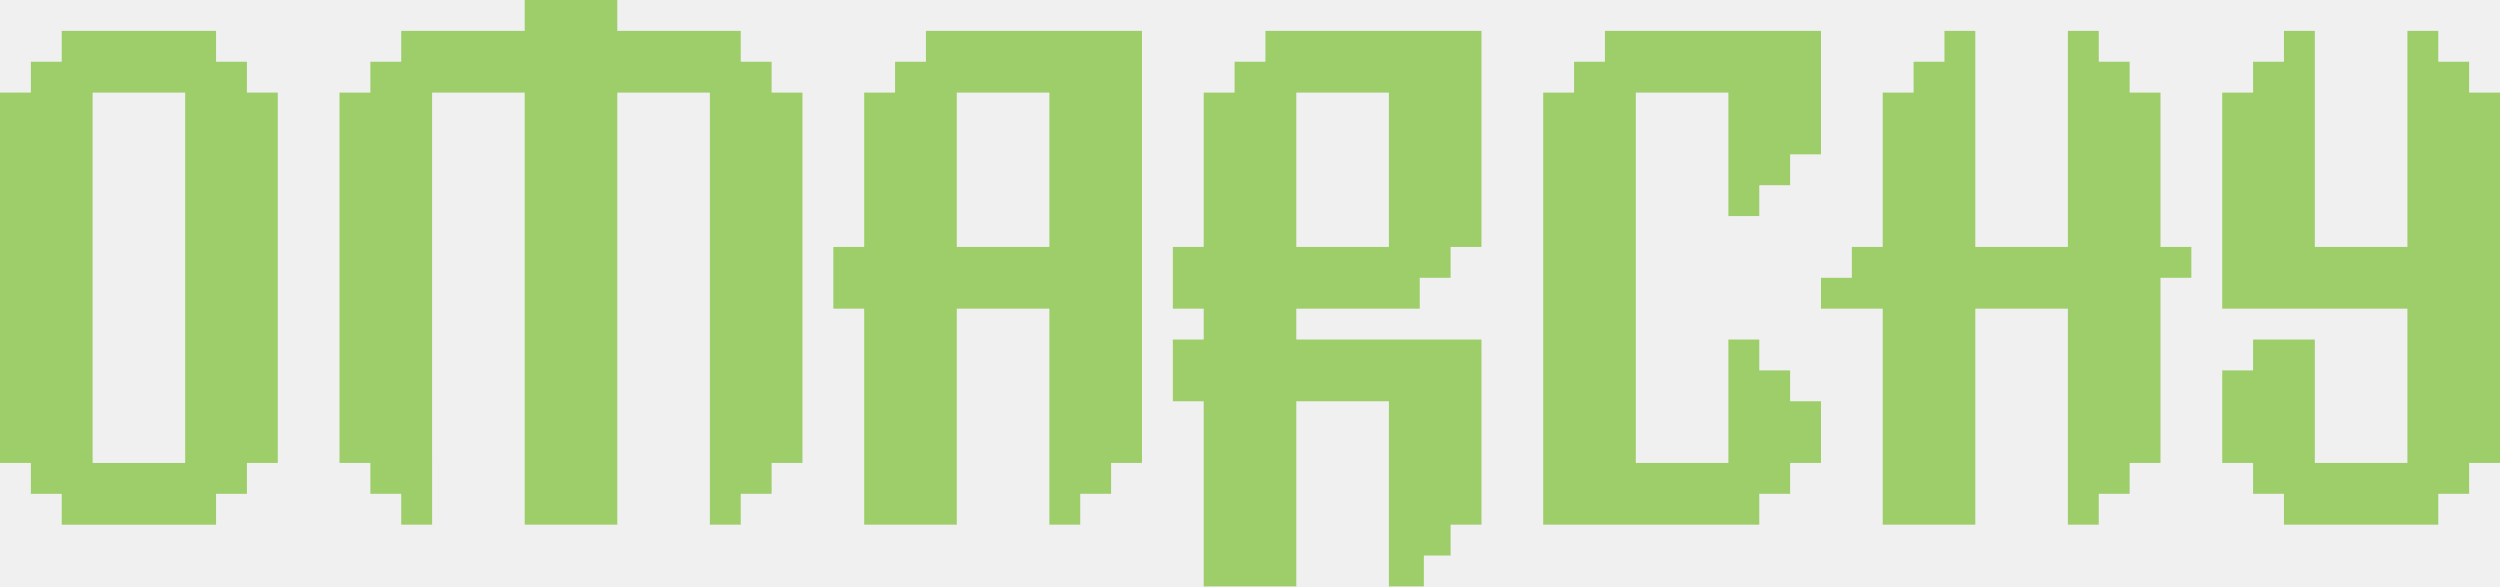
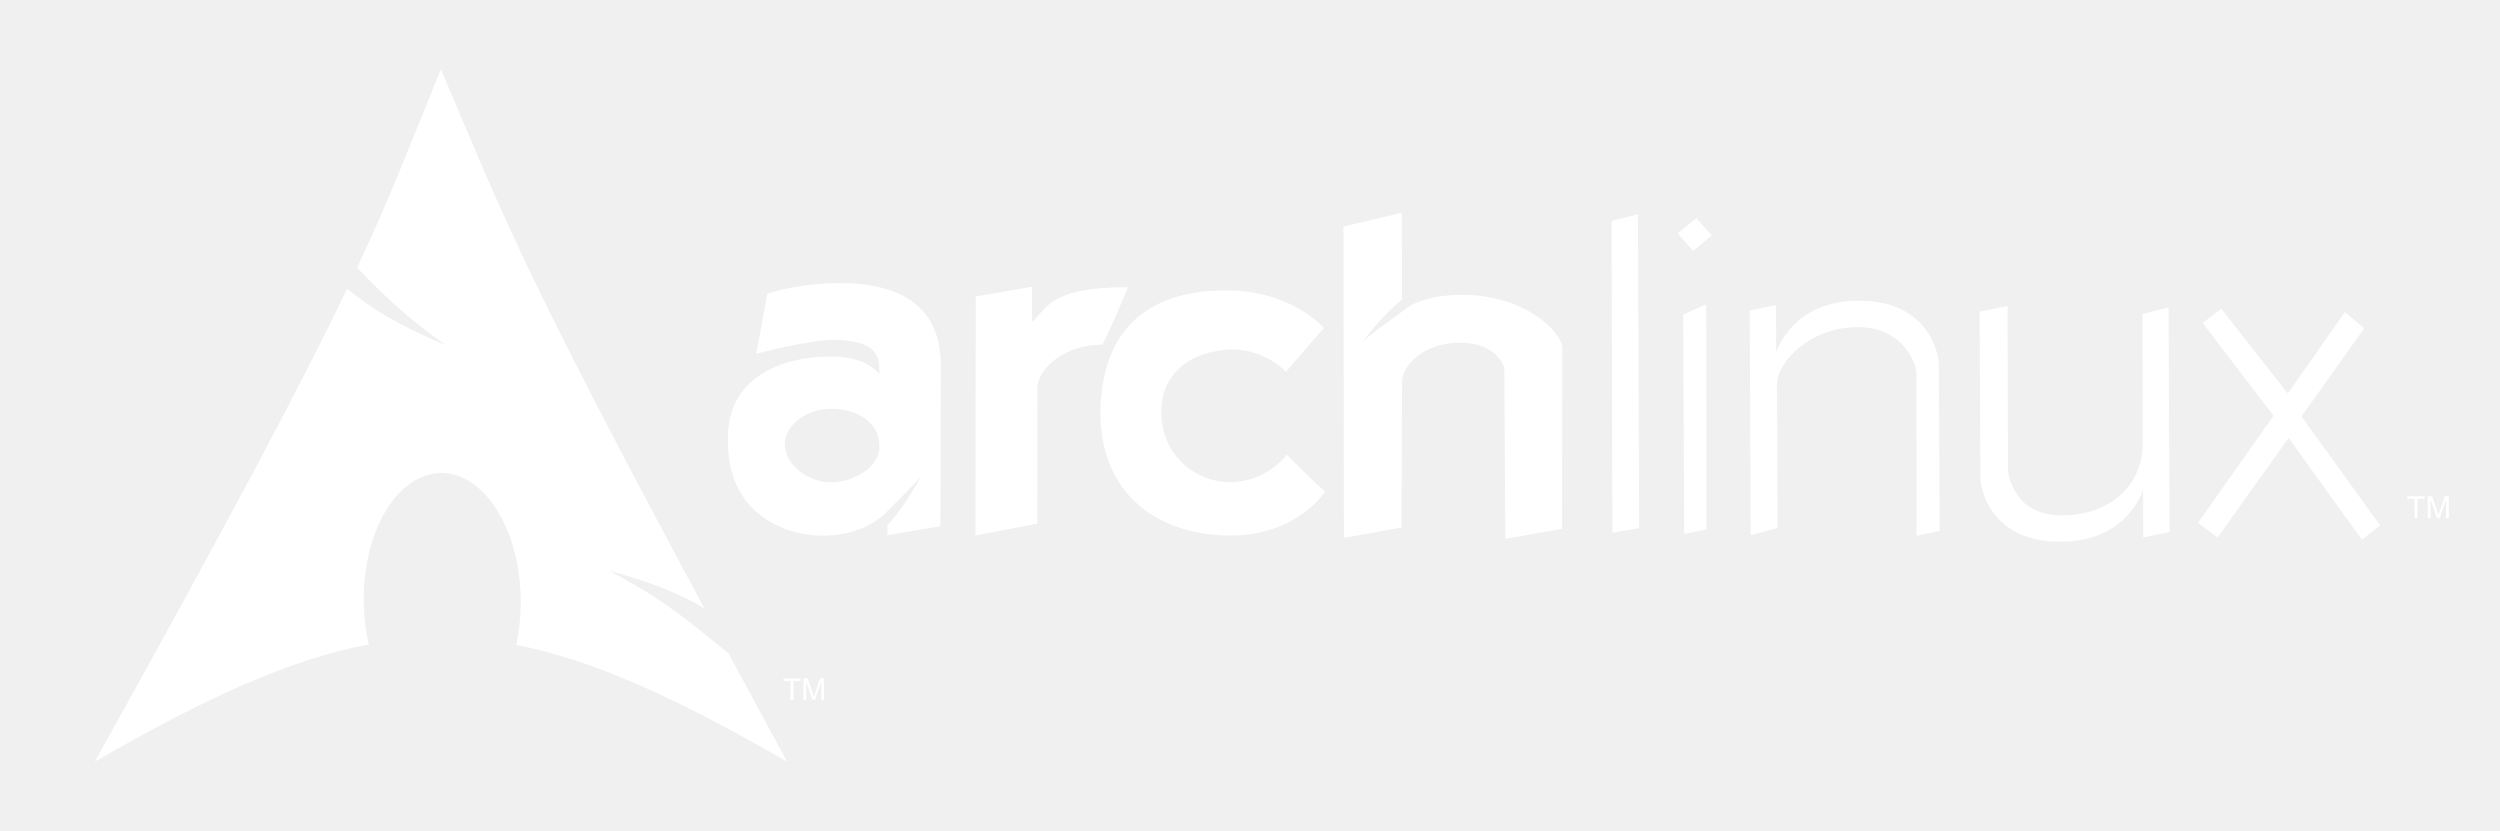
- <svg xmlns="http://www.w3.org/2000/svg" fill="none" height="285" viewBox="0 0 1215 285" width="1215">
-   <g fill="#9ece6a">
-     <path clip-rule="evenodd" d="m720 120h-15v15h-14.998v14.999l-60.002.001v15.002l90-.002v.002h.002l-.002 89.998h-15v15h-13v15h-17v-89.998h-45v90l-45-.002v-89.998h-14.998v-30h14.998v-15.002h-14.998v-30.001h14.998v-75h15v-14.997h15v-15.002h105.002zm-90-.001h45v-74.997h-45z" fill-rule="evenodd" />
-     <path clip-rule="evenodd" d="m105 30.002h15v14.997h15v180.001h-15v15h-15v15.002h-75v-15.002h-15v-15h-15v-180.001h15v-14.997h15v-15.002h75zm-60 194.998h45v-179.998h-45z" fill-rule="evenodd" />
-     <path d="m300 15h60v15h15v14.999h15v180.001h-15v15h-15v15h-15l-.004-209.998h-44.994v-.002h-.002v210.002h-45v-210h-44.998v179.997h-.002v30.003h-15v-15.002h-15v-15h-14.998v-180.001h14.998v-14.999h15v-15h60v-15h45z" />
-     <path clip-rule="evenodd" d="m555 225h-15v15h-15v15h-15v-105.001l-44.998.001v105.002h-45.002v-105.002h-15v-30.001h15v-75h15.002v-14.997h15v-15.002h105zm-89.998-105.001h44.998v-74.997h-44.998z" fill-rule="evenodd" />
-     <path d="m885 75h-15v15h-15v15h-15v-59.998h-45v179.998h45v-59.998h15v14.997h15v15.001h15v30h-15v15h-15v15.002l-105-.002v-210.001h14.998v-14.997h15.002v-15.002h105z" />
-     <path d="m960 119.999h45v-104.999h15v15h15v14.999h15v75.001h15v15h-15v90h-15v15h-15v15h-15v-105h-45v105.002l-45-.002v-105h-30v-15h15v-15.001h15v-75h15v-14.997h15v-15.002h15z" />
-     <path d="m1125 119.999h45v-104.999h15v15h15v15h15v180h-15v15h-15v15.002l-75-.002v-15h-15v-15h-15v-45.001h15v-14.997-.002h30v60h45v-75h-90v-105.001h15v-14.997h15v-15.002h15z" />
+ <svg xmlns="http://www.w3.org/2000/svg" xmlns:xlink="http://www.w3.org/1999/xlink" version="1.0" width="600" height="199.417" id="svg2424">
+   <defs id="defs2426">
+     <linearGradient x1="112.499" y1="6.137" x2="112.499" y2="129.347" id="path1082_2_" gradientUnits="userSpaceOnUse" gradientTransform="translate(287,-83)">
+       <stop id="stop193" style="stop-color:#ffffff;stop-opacity:0" offset="0" />
+       <stop id="stop195" style="stop-color:#ffffff;stop-opacity:0.275" offset="1" />
+       <midPointStop offset="0" style="stop-color:#FFFFFF" id="midPointStop197" />
+       <midPointStop offset="0.5" style="stop-color:#FFFFFF" id="midPointStop199" />
+       <midPointStop offset="1" style="stop-color:#000000" id="midPointStop201" />
+     </linearGradient>
+     <linearGradient x1="541.335" y1="104.507" x2="606.912" y2="303.14" id="linearGradient2544" xlink:href="#path1082_2_" gradientUnits="userSpaceOnUse" gradientTransform="matrix(-0.3937741,0,0,0.393752,357.5197,122.0015)" />
+     <linearGradient id="linearGradient3388">
+       <stop id="stop3390" style="stop-color:#000000;stop-opacity:0" offset="0" />
+       <stop id="stop3392" style="stop-color:#000000;stop-opacity:0.371" offset="1" />
+     </linearGradient>
+     <linearGradient x1="490.723" y1="237.724" x2="490.723" y2="183.964" id="linearGradient4416" xlink:href="#linearGradient3388" gradientUnits="userSpaceOnUse" gradientTransform="matrix(0.749107,0,0,0.749107,-35.45986,91.44108)" />
+   </defs>
+   <g transform="translate(-34.77731,-129.8024)" id="layer1">
+     <g transform="matrix(0.8746356,0,0,0.8746356,14.73052,23.40895)" id="g2424" style="fill:#1a1a1a">
+       <g transform="matrix(0.6378586,0,0,0.6378586,36.48649,2.17139)" id="g2809" style="fill:#ffffff;fill-opacity:1">
+         <path d="m 339.969,309.094 c -14.471,-0.024 -26.481,2.944 -31.125,4.562 l -4.781,25.812 c -0.012,0.095 23.795,-6.349 34.281,-5.969 17.362,0.624 18.959,6.635 18.656,14.75 0.296,0.475 -4.479,-7.332 -19.5,-7.594 -18.95,-0.327 -45.693,6.709 -45.656,35.312 -0.511,32.174 24.034,41.639 40.75,41.812 15.028,-0.274 22.078,-5.691 25.938,-8.594 5.071,-5.302 10.873,-10.634 16.406,-17.031 -5.236,9.513 -9.775,16.09 -14.5,21.125 l 0,4.25 22.844,-3.844 0.156,-62.094 c -0.231,-8.788 5.041,-42.418 -43.469,-42.5 z m -3.281,54.062 c 9.469,0.13 20.328,4.797 20.344,16.031 0.049,10.218 -12.8,15.712 -21.156,15.625 -8.36,-0.087 -19.451,-6.57 -19.5,-16.531 0.16,-8.904 10.46,-15.354 20.312,-15.125 z" id="path2284" style="fill:#ffffff;fill-opacity:1;fill-rule:evenodd;stroke:none" />
+         <path d="m 398.501,314.831 -0.155,102.827 26.612,-5.127 0.045,-58.302 c 0.006,-8.681 12.406,-18.825 27.963,-18.663 3.302,-5.974 9.509,-21.242 11.021,-24.715 -34.756,-0.083 -35.199,9.99 -41.244,14.945 -0.063,-9.453 -0.021,-15.127 -0.021,-15.127 l -24.22,4.162 z" id="path2286" style="fill:#ffffff;fill-opacity:1;fill-rule:evenodd;stroke:none" />
+         <path d="m 548.269,328.331 c -0.257,-0.121 -13.879,-15.934 -41.266,-16.059 -25.652,-0.426 -54.426,9.519 -54.886,52.533 0.225,37.819 27.64,52.598 55.031,52.886 29.313,0.305 40.977,-18.329 41.676,-18.791 -3.498,-3.032 -16.598,-16.013 -16.598,-16.013 0,0 -8.182,11.651 -24.058,11.799 -15.879,0.151 -29.682,-12.273 -29.878,-29.609 -0.203,-17.336 12.689,-26.728 29.997,-27.487 14.985,-0.003 23.63,9.673 23.63,9.673 l 16.352,-18.932 z" id="path2288" style="fill:#ffffff;fill-opacity:1;fill-rule:evenodd;stroke:none" />
+         <path d="m 581.812,278.844 -25.125,5.906 0.188,133.938 24.75,-4.469 0.281,-63.031 c 0.053,-6.609 9.561,-16.759 25.438,-16.438 15.18,0.158 18.572,10.118 18.531,11.375 l 0.438,72.969 24.406,-4.312 0.094,-77.375 c 0.161,-7.445 -16.308,-23.17 -42.781,-23.281 -12.581,0.02 -19.548,2.868 -23.094,4.969 -6.067,4.686 -13,9.175 -19.812,14.906 6.298,-8.091 11.586,-13.685 16.75,-17.844 l -0.062,-37.312 z" id="path2290" style="fill:#ffffff;fill-opacity:1;fill-rule:evenodd;stroke:none" />
+       </g>
+       <g transform="matrix(0.9443373,0,0.01336345,0.9443373,78.34566,-412.4888)" id="g5326" style="fill:#ffffff;fill-opacity:1;stroke:none">
+         <path d="m 400.676,629.796 7.682,-1.916 -0.929,91.208 -7.796,1.324 1.043,-90.616 z" id="path2292" style="fill:#ffffff;fill-opacity:1;fill-rule:evenodd;stroke:none" />
+         <path d="m 421.103,657.018 6.751,-2.987 -0.868,65.399 -6.498,1.339 0.615,-63.752 z m -1.261,-23.583 5.472,-4.415 4.423,5 -5.476,4.532 -4.419,-5.116 z" id="path2294" style="fill:#ffffff;fill-opacity:1;fill-rule:evenodd;stroke:none" />
+         <path d="m 440.443,655.826 7.678,-1.562 -0.157,13.672 c -0.007,0.587 4.419,-15.274 24.685,-14.921 19.68,0.11 22.684,15.346 22.529,18.762 l -0.438,48.078 -6.73,1.456 0.633,-47.489 c 0.097,-1.387 -2.881,-13.114 -16.789,-13.158 -13.905,-0.04 -23.684,10.1 -23.758,16.579 l -0.481,41.835 -7.804,2.031 0.633,-65.285 z" id="path2296" style="fill:#ffffff;fill-opacity:1;fill-rule:evenodd;stroke:none" />
+         <path d="m 561.533,720.202 -7.678,1.562 0.157,-13.672 c 0.007,-0.587 -4.422,15.274 -24.685,14.921 -19.68,-0.109 -22.684,-15.346 -22.529,-18.762 l 0.438,-48.079 8.157,-1.642 -0.546,47.49 c -0.015,1.297 1.368,13.3 15.276,13.343 13.905,0.041 23.766,-8.374 24.015,-21.044 l 0.431,-37.469 7.598,-1.932 -0.633,65.285 z" id="path2298" style="fill:#ffffff;fill-opacity:1;fill-rule:evenodd;stroke:none" />
+         <path d="m 577.455,655.287 -5.427,4.2 20.199,26.933 -22.391,31.116 5.635,4.226 21.044,-28.897 20.878,29.582 5.327,-4.201 -22.376,-31.629 18.57,-25.578 -5.532,-4.734 -16.921,23.668 -19.006,-24.687 z" id="path2300" style="fill:#ffffff;fill-opacity:1;fill-rule:evenodd;stroke:none" />
+       </g>
+       <path d="m 105.812,16.625 c -7.397,18.135 -11.858,29.998 -20.094,47.594 5.049,5.352 11.247,11.585 21.312,18.625 C 96.21,78.391 88.829,73.92 83.312,69.281 72.773,91.274 56.26,122.602 22.75,182.812 49.088,167.607 69.504,158.233 88.531,154.656 87.714,151.142 87.25,147.341 87.281,143.375 l 0.031,-0.844 c 0.418,-16.874 9.196,-29.85 19.594,-28.969 10.398,0.881 18.48,15.282 18.062,32.156 -0.079,3.175 -0.437,6.23 -1.062,9.062 18.821,3.682 39.019,13.032 65,28.031 -5.123,-9.432 -9.696,-17.934 -14.062,-26.031 -6.878,-5.331 -14.053,-12.27 -28.688,-19.781 10.059,2.614 17.261,5.629 22.875,9 C 124.633,63.338 121.038,52.354 105.812,16.625 z" transform="matrix(1.143333,0,0,1.143333,22.92017,121.6432)" id="path2518" style="fill:#ffffff;fill-opacity:1;fill-rule:evenodd;stroke:none" />
+       <g id="text2634" style="font-size:8.441px;font-style:normal;font-weight:normal;fill:#ffffff;fill-opacity:1;stroke:none;font-family:DejaVu Sans Mono">
+         <path d="m 685.467,263.836 0,-5.329 -1.991,0 0,-0.713 4.79,0 0,0.713 -1.999,0 0,5.329 -0.8,0" id="path7858" style="fill:#ffffff" />
+         <path d="m 689.098,263.836 0,-6.043 1.204,0 1.43,4.278 c 0.132,0.398 0.228,0.697 0.289,0.894 0.069,-0.22 0.176,-0.543 0.322,-0.969 l 1.447,-4.204 1.076,0 0,6.043 -0.771,0 0,-5.057 -1.756,5.057 -0.721,0 -1.748,-5.144 0,5.144 -0.771,0" id="path7860" style="fill:#ffffff" />
+       </g>
+       <g id="text2638" style="font-size:8.251px;font-style:normal;font-weight:normal;fill:#ffffff;fill-opacity:1;stroke:none;font-family:DejaVu Sans Mono">
+         <path d="m 239.841,313.7 0,-5.209 -1.946,0 0,-0.697 4.682,0 0,0.697 -1.954,0 0,5.209 -0.782,0" id="path7853" style="fill:#ffffff" />
+         <path d="m 243.39,313.7 0,-5.906 1.176,0 1.398,4.182 c 0.129,0.389 0.223,0.681 0.282,0.874 0.067,-0.215 0.172,-0.53 0.314,-0.947 l 1.414,-4.11 1.052,0 0,5.906 -0.753,0 0,-4.944 -1.716,4.944 -0.705,0 -1.708,-5.028 0,5.028 -0.753,0" id="path7855" style="fill:#ffffff" />
+       </g>
+     </g>
  </g>
</svg>
